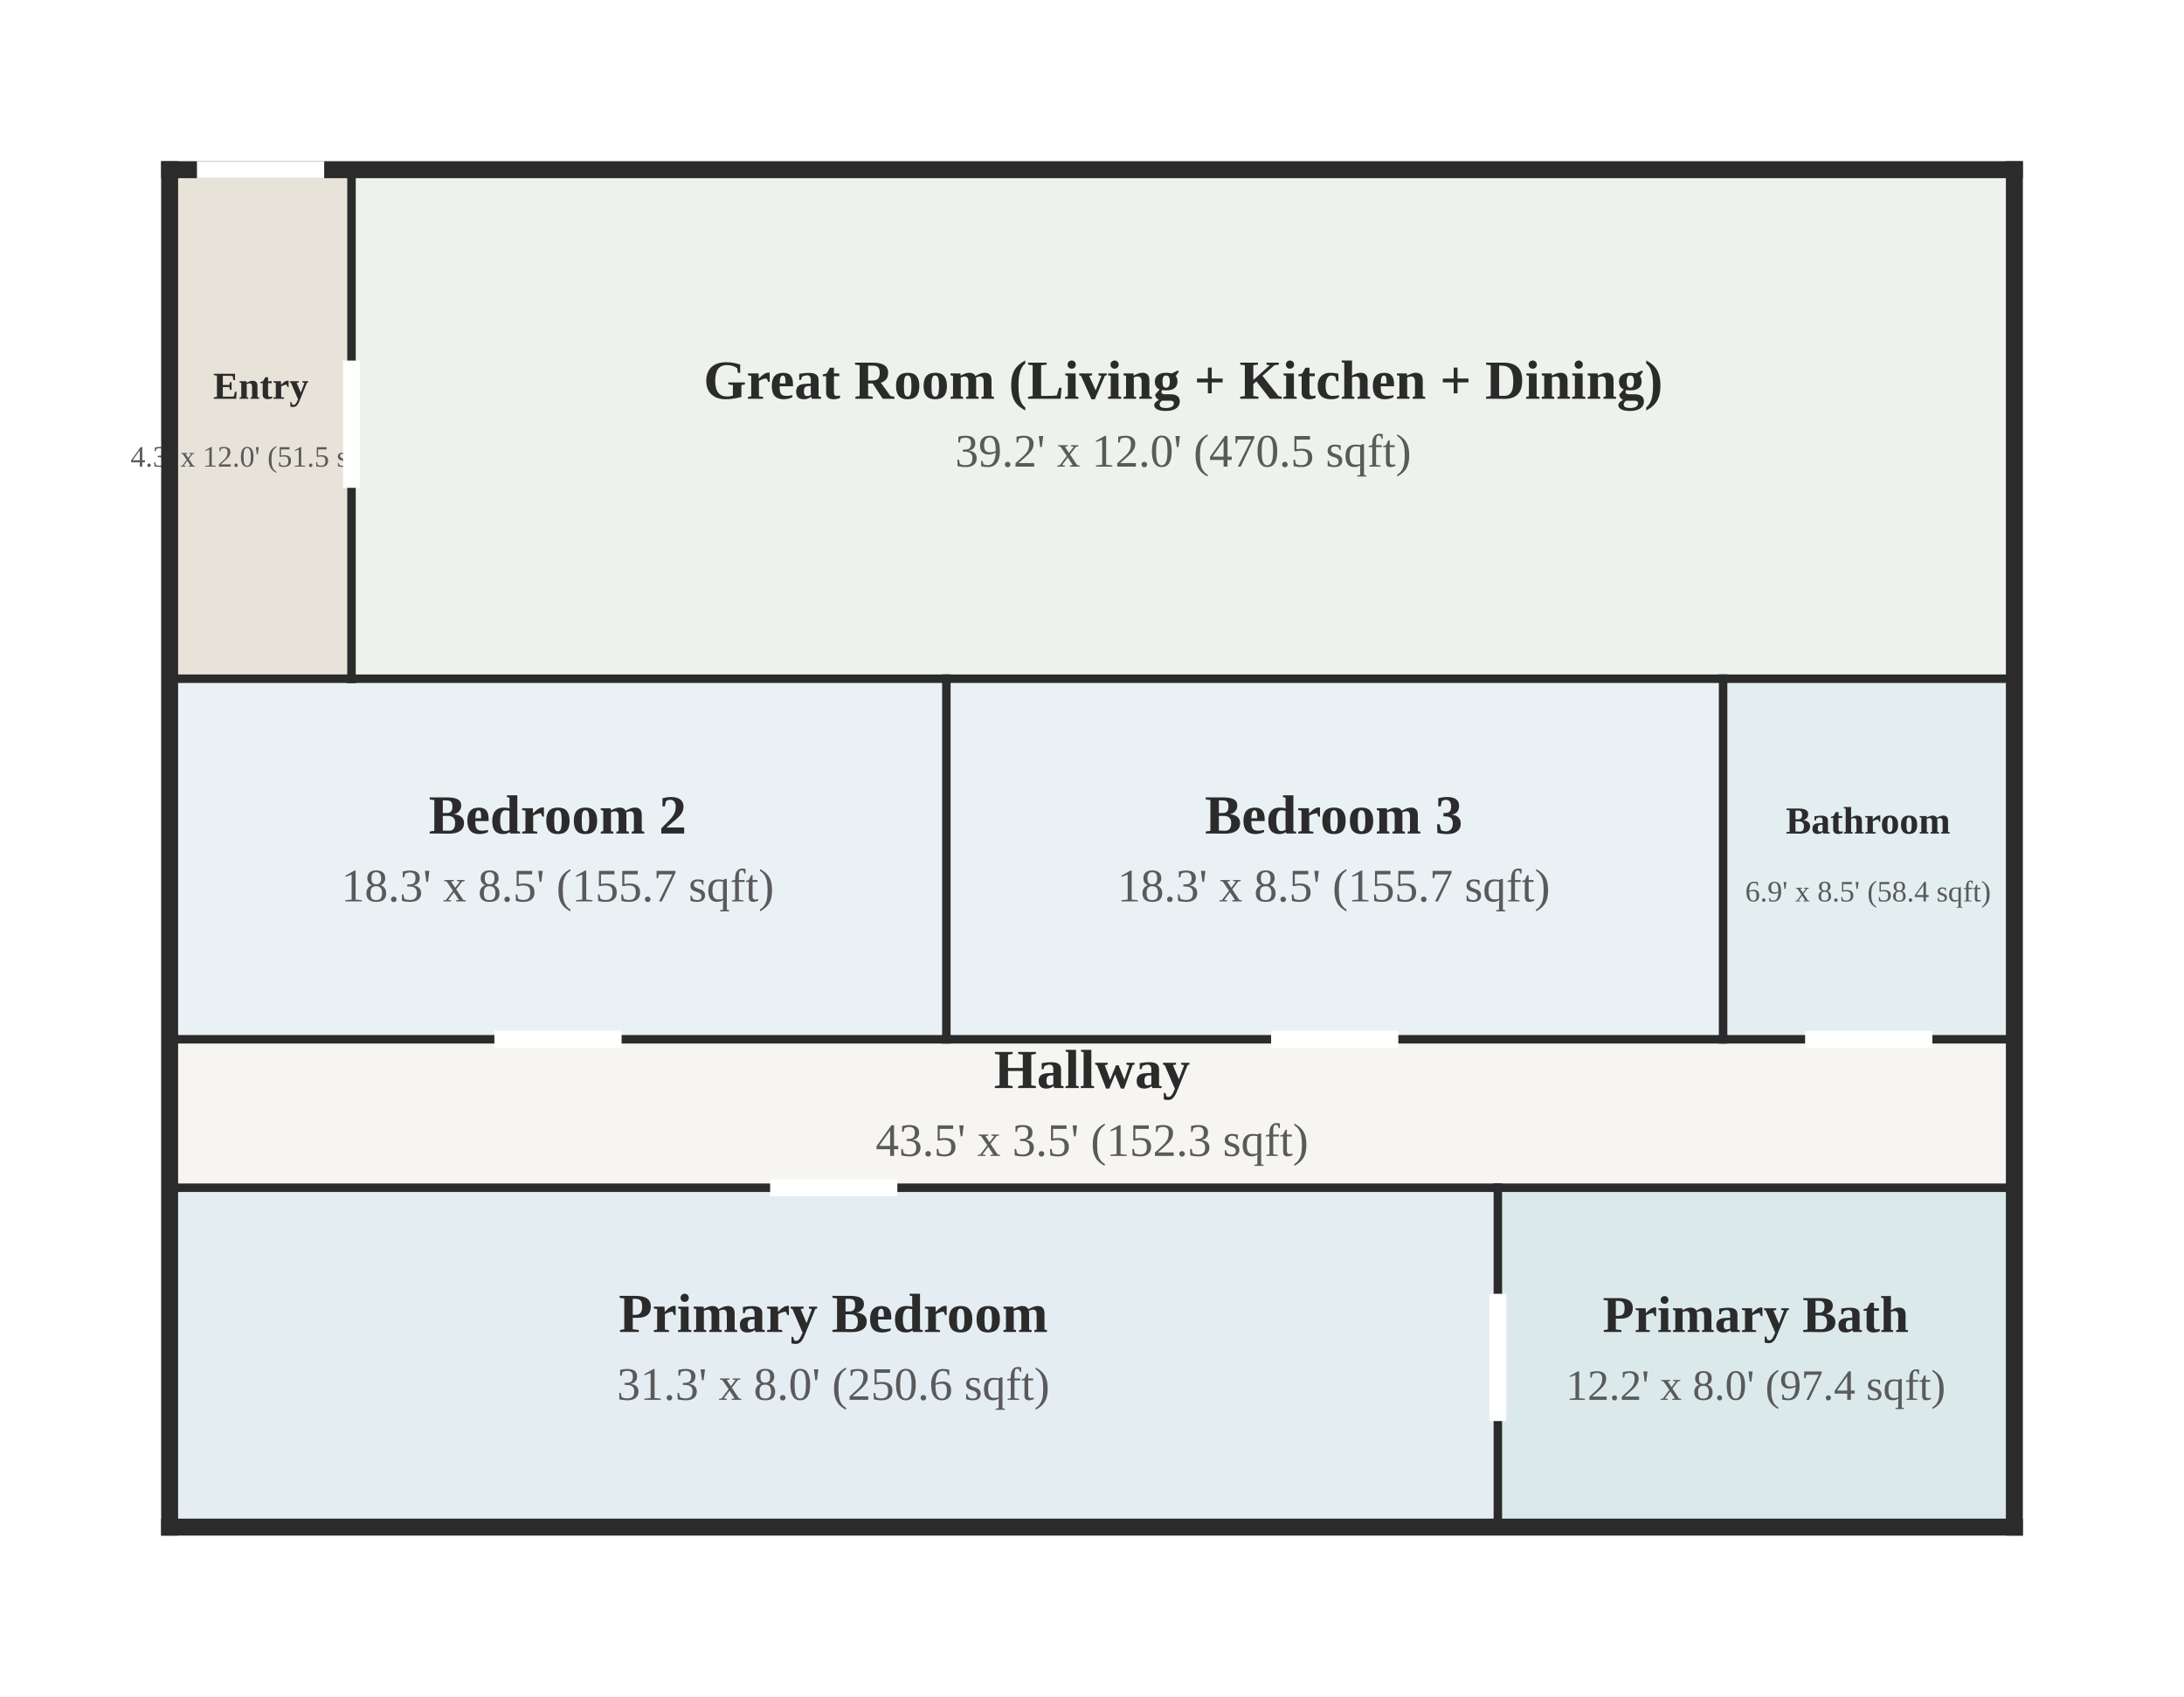
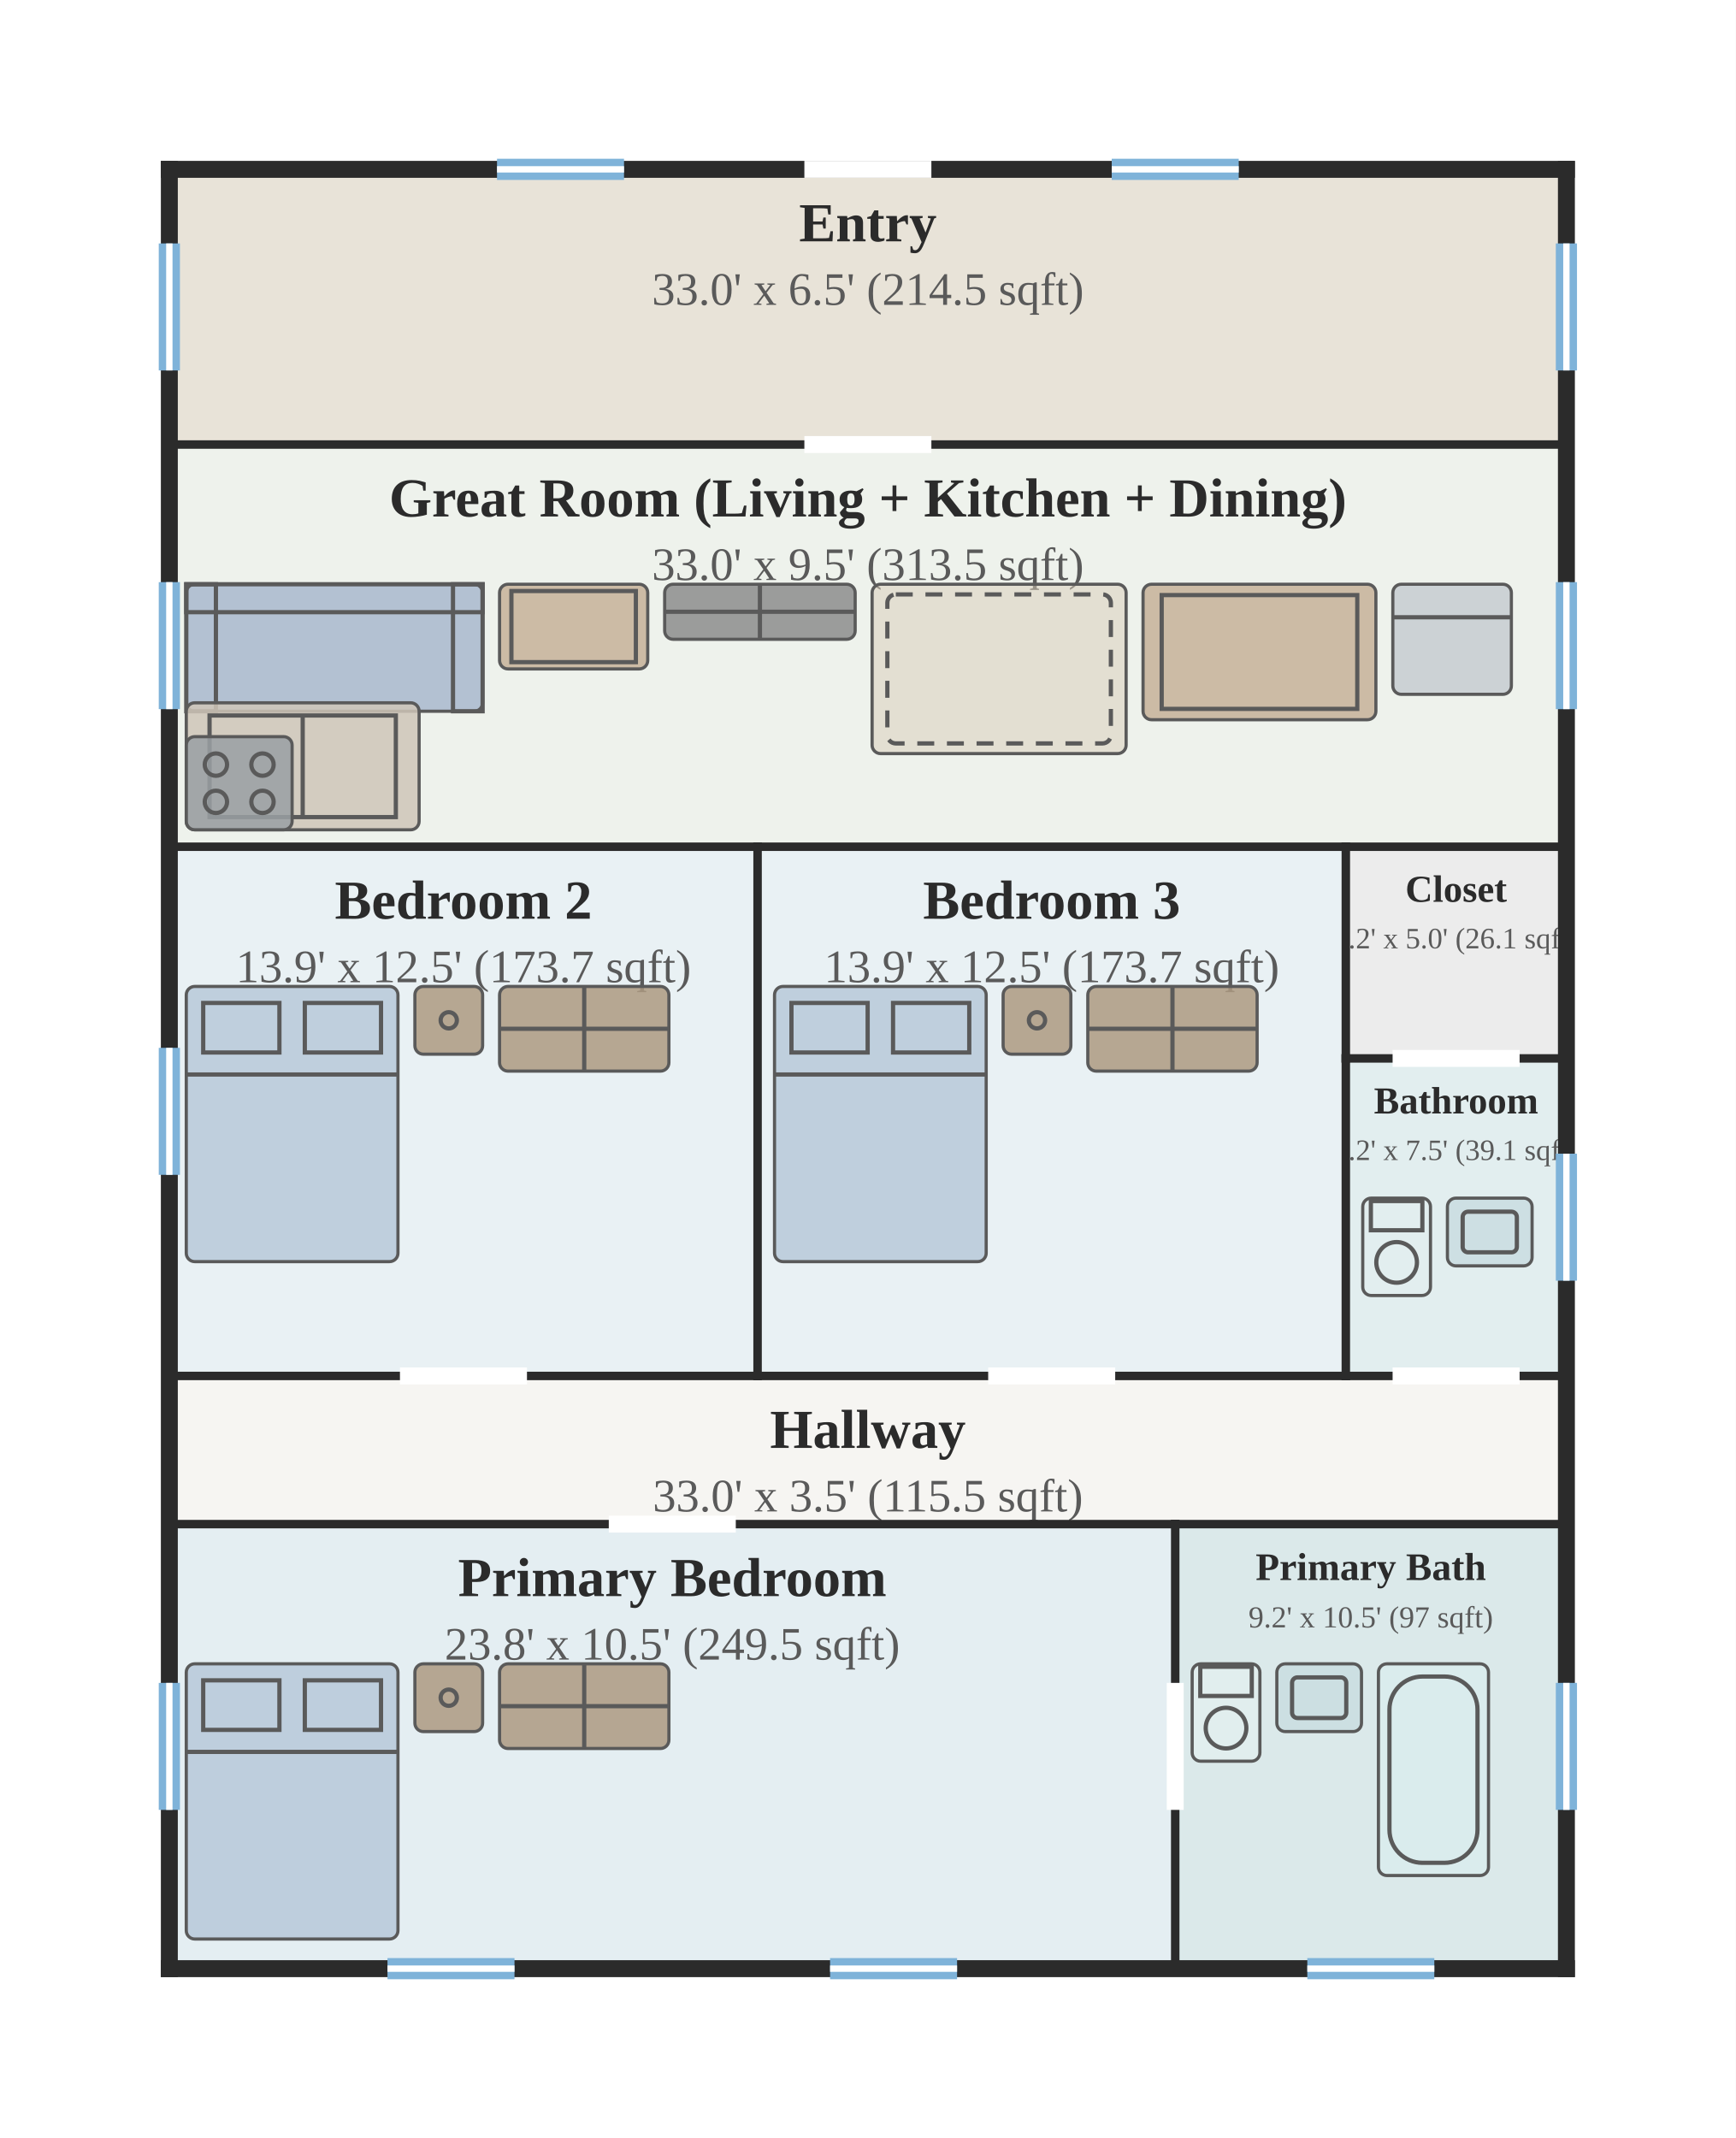
- <svg xmlns="http://www.w3.org/2000/svg" viewBox="0 0 515 400" width="515" height="400">
-   <rect width="515" height="400" fill="#ffffff" />
+ <svg xmlns="http://www.w3.org/2000/svg" viewBox="0 0 410 505" width="410" height="505">
+   <rect width="410" height="505" fill="#ffffff" />
  <g transform="translate(40, 40)">
-     <rect x="0" y="0" width="43" height="120" fill="#e8e3d8" stroke="#c9c9c9" stroke-width="1" />
-     <text x="21.5" y="54" text-anchor="middle" font-size="9" font-weight="600" fill="#2b2b2b">Entry</text>
-     <text x="21.5" y="70" text-anchor="middle" font-size="7" fill="#5a5a5a">4.3' x 12.0' (51.5 sqft)</text>
-     <rect x="43" y="0" width="392" height="120" fill="#eef2ec" stroke="#c9c9c9" stroke-width="1" />
-     <text x="239" y="54" text-anchor="middle" font-size="13" font-weight="600" fill="#2b2b2b">Great Room (Living + Kitchen + Dining)</text>
-     <text x="239" y="70" text-anchor="middle" font-size="11" fill="#5a5a5a">39.2' x 12.0' (470.5 sqft)</text>
-     <rect x="0" y="240" width="313" height="80" fill="#e4eef2" stroke="#c9c9c9" stroke-width="1" />
-     <text x="156.5" y="274" text-anchor="middle" font-size="13" font-weight="600" fill="#2b2b2b">Primary Bedroom</text>
-     <text x="156.5" y="290" text-anchor="middle" font-size="11" fill="#5a5a5a">31.3' x 8.0' (250.6 sqft)</text>
-     <rect x="0" y="120" width="183" height="85" fill="#e9f1f4" stroke="#c9c9c9" stroke-width="1" />
-     <text x="91.5" y="156.5" text-anchor="middle" font-size="13" font-weight="600" fill="#2b2b2b">Bedroom 2</text>
-     <text x="91.5" y="172.5" text-anchor="middle" font-size="11" fill="#5a5a5a">18.3' x 8.5' (155.7 sqft)</text>
-     <rect x="183" y="120" width="183" height="85" fill="#e9f1f4" stroke="#c9c9c9" stroke-width="1" />
-     <text x="274.5" y="156.5" text-anchor="middle" font-size="13" font-weight="600" fill="#2b2b2b">Bedroom 3</text>
-     <text x="274.5" y="172.5" text-anchor="middle" font-size="11" fill="#5a5a5a">18.3' x 8.5' (155.7 sqft)</text>
-     <rect x="313" y="240" width="122" height="80" fill="#dbe9ea" stroke="#c9c9c9" stroke-width="1" />
-     <text x="374" y="274" text-anchor="middle" font-size="12.2" font-weight="600" fill="#2b2b2b">Primary Bath</text>
-     <text x="374" y="290" text-anchor="middle" font-size="10.2" fill="#5a5a5a">12.2' x 8.0' (97.4 sqft)</text>
-     <rect x="366" y="120" width="69" height="85" fill="#e2eeef" stroke="#c9c9c9" stroke-width="1" />
-     <text x="400.5" y="156.5" text-anchor="middle" font-size="9" font-weight="600" fill="#2b2b2b">Bathroom</text>
-     <text x="400.5" y="172.5" text-anchor="middle" font-size="7" fill="#5a5a5a">6.9' x 8.5' (58.4 sqft)</text>
-     <rect x="0" y="205" width="435" height="35" fill="#f6f5f2" stroke="#c9c9c9" stroke-width="1" />
-     <text x="217.5" y="216.5" text-anchor="middle" font-size="13" font-weight="600" fill="#2b2b2b">Hallway</text>
-     <text x="217.5" y="232.5" text-anchor="middle" font-size="11" fill="#5a5a5a">43.5' x 3.5' (152.3 sqft)</text>
-     <line x1="0" y1="0" x2="435" y2="0" stroke="#2b2b2b" stroke-width="4" stroke-linecap="square" />
-     <line x1="0" y1="320" x2="435" y2="320" stroke="#2b2b2b" stroke-width="4" stroke-linecap="square" />
-     <line x1="0" y1="0" x2="0" y2="320" stroke="#2b2b2b" stroke-width="4" stroke-linecap="square" />
-     <line x1="435" y1="0" x2="435" y2="320" stroke="#2b2b2b" stroke-width="4" stroke-linecap="square" />
-     <line x1="42.887" y1="0" x2="42.887" y2="120" stroke="#2b2b2b" stroke-width="2" stroke-linecap="square" />
-     <line x1="0" y1="120" x2="42.887" y2="120" stroke="#2b2b2b" stroke-width="2" stroke-linecap="square" />
-     <line x1="42.887" y1="120" x2="183.158" y2="120" stroke="#2b2b2b" stroke-width="2" stroke-linecap="square" />
-     <line x1="183.158" y1="120" x2="366.316" y2="120" stroke="#2b2b2b" stroke-width="2" stroke-linecap="square" />
-     <line x1="366.316" y1="120" x2="435" y2="120" stroke="#2b2b2b" stroke-width="2" stroke-linecap="square" />
-     <line x1="313.2" y1="240" x2="313.2" y2="320" stroke="#2b2b2b" stroke-width="2" stroke-linecap="square" />
-     <line x1="0" y1="240" x2="313.2" y2="240" stroke="#2b2b2b" stroke-width="2" stroke-linecap="square" />
-     <line x1="183.158" y1="120" x2="183.158" y2="205" stroke="#2b2b2b" stroke-width="2" stroke-linecap="square" />
-     <line x1="0" y1="205" x2="183.158" y2="205" stroke="#2b2b2b" stroke-width="2" stroke-linecap="square" />
-     <line x1="366.316" y1="120" x2="366.316" y2="205" stroke="#2b2b2b" stroke-width="2" stroke-linecap="square" />
-     <line x1="183.158" y1="205" x2="366.316" y2="205" stroke="#2b2b2b" stroke-width="2" stroke-linecap="square" />
-     <line x1="313.2" y1="240" x2="435" y2="240" stroke="#2b2b2b" stroke-width="2" stroke-linecap="square" />
-     <line x1="366.316" y1="205" x2="435" y2="205" stroke="#2b2b2b" stroke-width="2" stroke-linecap="square" />
-     <line x1="42.887" y1="45" x2="42.887" y2="75" stroke="#ffffff" stroke-width="4" />
-     <line x1="76.579" y1="205" x2="106.579" y2="205" stroke="#ffffff" stroke-width="4" />
-     <line x1="259.737" y1="205" x2="289.737" y2="205" stroke="#ffffff" stroke-width="4" />
-     <line x1="385.658" y1="205" x2="415.658" y2="205" stroke="#ffffff" stroke-width="4" />
-     <line x1="141.6" y1="240" x2="171.6" y2="240" stroke="#ffffff" stroke-width="4" />
-     <line x1="313.2" y1="265" x2="313.2" y2="295" stroke="#ffffff" stroke-width="4" />
-     <line x1="6.444" y1="0" x2="36.444" y2="0" stroke="#ffffff" stroke-width="4" />
+     <rect x="0" y="0" width="330" height="65" fill="#e8e3d8" stroke="#c9c9c9" stroke-width="1" />
+     <clipPath id="clip_entry">
+       <rect x="0" y="0" width="330" height="65" />
+     </clipPath>
+     <g clip-path="url(#clip_entry)">
+       <text x="165" y="17" text-anchor="middle" font-size="13" font-weight="600" fill="#2b2b2b">Entry</text>
+       <text x="165" y="32" text-anchor="middle" font-size="11" fill="#5a5a5a">33.0' x 6.5' (214.5 sqft)</text>
+     </g>
+     <rect x="0" y="65" width="330" height="95" fill="#eef2ec" stroke="#c9c9c9" stroke-width="1" />
+     <clipPath id="clip_great_room">
+       <rect x="0" y="65" width="330" height="95" />
+     </clipPath>
+     <g clip-path="url(#clip_great_room)">
+       <text x="165" y="82" text-anchor="middle" font-size="13" font-weight="600" fill="#2b2b2b">Great Room (Living + Kitchen + Dining)</text>
+       <text x="165" y="97" text-anchor="middle" font-size="11" fill="#5a5a5a">33.0' x 9.5' (313.5 sqft)</text>
+     </g>
+     <rect x="0" y="320" width="237.6" height="105" fill="#e4eef2" stroke="#c9c9c9" stroke-width="1" />
+     <clipPath id="clip_bedroom_1">
+       <rect x="0" y="320" width="237.6" height="105" />
+     </clipPath>
+     <g clip-path="url(#clip_bedroom_1)">
+       <text x="118.8" y="337" text-anchor="middle" font-size="13" font-weight="600" fill="#2b2b2b">Primary Bedroom</text>
+       <text x="118.8" y="352" text-anchor="middle" font-size="11" fill="#5a5a5a">23.8' x 10.5' (249.5 sqft)</text>
+     </g>
+     <rect x="0" y="160" width="138.947" height="125" fill="#e9f1f4" stroke="#c9c9c9" stroke-width="1" />
+     <clipPath id="clip_bedroom_2">
+       <rect x="0" y="160" width="138.947" height="125" />
+     </clipPath>
+     <g clip-path="url(#clip_bedroom_2)">
+       <text x="69.474" y="177" text-anchor="middle" font-size="13" font-weight="600" fill="#2b2b2b">Bedroom 2</text>
+       <text x="69.474" y="192" text-anchor="middle" font-size="11" fill="#5a5a5a">13.9' x 12.5' (173.7 sqft)</text>
+     </g>
+     <rect x="138.947" y="160" width="138.947" height="125" fill="#e9f1f4" stroke="#c9c9c9" stroke-width="1" />
+     <clipPath id="clip_bedroom_3">
+       <rect x="138.947" y="160" width="138.947" height="125" />
+     </clipPath>
+     <g clip-path="url(#clip_bedroom_3)">
+       <text x="208.421" y="177" text-anchor="middle" font-size="13" font-weight="600" fill="#2b2b2b">Bedroom 3</text>
+       <text x="208.421" y="192" text-anchor="middle" font-size="11" fill="#5a5a5a">13.9' x 12.5' (173.7 sqft)</text>
+     </g>
+     <rect x="237.6" y="320" width="92.4" height="105" fill="#dbe9ea" stroke="#c9c9c9" stroke-width="1" />
+     <clipPath id="clip_bath_primary">
+       <rect x="237.6" y="320" width="92.4" height="105" />
+     </clipPath>
+     <g clip-path="url(#clip_bath_primary)">
+       <text x="283.8" y="333.2" text-anchor="middle" font-size="9.2" font-weight="600" fill="#2b2b2b">Primary Bath</text>
+       <text x="283.8" y="344.4" text-anchor="middle" font-size="7.2" fill="#5a5a5a">9.2' x 10.5' (97 sqft)</text>
+     </g>
+     <rect x="277.895" y="210" width="52.105" height="75" fill="#e2eeef" stroke="#c9c9c9" stroke-width="1" />
+     <clipPath id="clip_bath_shared_1">
+       <rect x="277.895" y="210" width="52.105" height="75" />
+     </clipPath>
+     <g clip-path="url(#clip_bath_shared_1)">
+       <text x="303.947" y="223" text-anchor="middle" font-size="9" font-weight="600" fill="#2b2b2b">Bathroom</text>
+       <text x="303.947" y="234" text-anchor="middle" font-size="7" fill="#5a5a5a">5.2' x 7.5' (39.1 sqft)</text>
+     </g>
+     <rect x="277.895" y="160" width="52.105" height="50" fill="#ececec" stroke="#c9c9c9" stroke-width="1" />
+     <clipPath id="clip_bath_shared_1_closet">
+       <rect x="277.895" y="160" width="52.105" height="50" />
+     </clipPath>
+     <g clip-path="url(#clip_bath_shared_1_closet)">
+       <text x="303.947" y="173" text-anchor="middle" font-size="9" font-weight="600" fill="#2b2b2b">Closet</text>
+       <text x="303.947" y="184" text-anchor="middle" font-size="7" fill="#5a5a5a">5.2' x 5.0' (26.1 sqft)</text>
+     </g>
+     <rect x="0" y="285" width="330" height="35" fill="#f6f5f2" stroke="#c9c9c9" stroke-width="1" />
+     <clipPath id="clip_hallway">
+       <rect x="0" y="285" width="330" height="35" />
+     </clipPath>
+     <g clip-path="url(#clip_hallway)">
+       <text x="165" y="302" text-anchor="middle" font-size="13" font-weight="600" fill="#2b2b2b">Hallway</text>
+       <text x="165" y="317" text-anchor="middle" font-size="11" fill="#5a5a5a">33.0' x 3.5' (115.5 sqft)</text>
+     </g>
+     <line x1="0" y1="0" x2="330" y2="0" stroke="#2b2b2b" stroke-width="4" stroke-linecap="square" />
+     <line x1="0" y1="425" x2="330" y2="425" stroke="#2b2b2b" stroke-width="4" stroke-linecap="square" />
+     <line x1="0" y1="0" x2="0" y2="425" stroke="#2b2b2b" stroke-width="4" stroke-linecap="square" />
+     <line x1="330" y1="0" x2="330" y2="425" stroke="#2b2b2b" stroke-width="4" stroke-linecap="square" />
+     <line x1="0" y1="65" x2="330" y2="65" stroke="#2b2b2b" stroke-width="2" stroke-linecap="square" />
+     <line x1="0" y1="160" x2="138.947" y2="160" stroke="#2b2b2b" stroke-width="2" stroke-linecap="square" />
+     <line x1="138.947" y1="160" x2="277.895" y2="160" stroke="#2b2b2b" stroke-width="2" stroke-linecap="square" />
+     <line x1="277.895" y1="160" x2="330" y2="160" stroke="#2b2b2b" stroke-width="2" stroke-linecap="square" />
+     <line x1="237.6" y1="320" x2="237.6" y2="425" stroke="#2b2b2b" stroke-width="2" stroke-linecap="square" />
+     <line x1="0" y1="320" x2="237.6" y2="320" stroke="#2b2b2b" stroke-width="2" stroke-linecap="square" />
+     <line x1="138.947" y1="160" x2="138.947" y2="285" stroke="#2b2b2b" stroke-width="2" stroke-linecap="square" />
+     <line x1="0" y1="285" x2="138.947" y2="285" stroke="#2b2b2b" stroke-width="2" stroke-linecap="square" />
+     <line x1="277.895" y1="210" x2="277.895" y2="285" stroke="#2b2b2b" stroke-width="2" stroke-linecap="square" />
+     <line x1="277.895" y1="160" x2="277.895" y2="210" stroke="#2b2b2b" stroke-width="2" stroke-linecap="square" />
+     <line x1="138.947" y1="285" x2="277.895" y2="285" stroke="#2b2b2b" stroke-width="2" stroke-linecap="square" />
+     <line x1="237.6" y1="320" x2="330" y2="320" stroke="#2b2b2b" stroke-width="2" stroke-linecap="square" />
+     <line x1="277.895" y1="210" x2="330" y2="210" stroke="#2b2b2b" stroke-width="2" stroke-linecap="square" />
+     <line x1="277.895" y1="285" x2="330" y2="285" stroke="#2b2b2b" stroke-width="2" stroke-linecap="square" />
+     <line x1="77.4" y1="0" x2="107.4" y2="0" stroke="#7fb3d9" stroke-width="5" />
+     <line x1="77.4" y1="0" x2="107.4" y2="0" stroke="#ffffff" stroke-width="1.5" />
+     <line x1="222.6" y1="0" x2="252.6" y2="0" stroke="#7fb3d9" stroke-width="5" />
+     <line x1="222.6" y1="0" x2="252.6" y2="0" stroke="#ffffff" stroke-width="1.5" />
+     <line x1="0" y1="17.5" x2="0" y2="47.5" stroke="#7fb3d9" stroke-width="5" />
+     <line x1="0" y1="17.5" x2="0" y2="47.5" stroke="#ffffff" stroke-width="1.5" />
+     <line x1="330" y1="17.5" x2="330" y2="47.5" stroke="#7fb3d9" stroke-width="5" />
+     <line x1="330" y1="17.5" x2="330" y2="47.5" stroke="#ffffff" stroke-width="1.5" />
+     <line x1="0" y1="97.5" x2="0" y2="127.5" stroke="#7fb3d9" stroke-width="5" />
+     <line x1="0" y1="97.5" x2="0" y2="127.5" stroke="#ffffff" stroke-width="1.5" />
+     <line x1="330" y1="97.5" x2="330" y2="127.5" stroke="#7fb3d9" stroke-width="5" />
+     <line x1="330" y1="97.5" x2="330" y2="127.5" stroke="#ffffff" stroke-width="1.5" />
+     <line x1="51.528" y1="425" x2="81.528" y2="425" stroke="#7fb3d9" stroke-width="5" />
+     <line x1="51.528" y1="425" x2="81.528" y2="425" stroke="#ffffff" stroke-width="1.5" />
+     <line x1="156.072" y1="425" x2="186.072" y2="425" stroke="#7fb3d9" stroke-width="5" />
+     <line x1="156.072" y1="425" x2="186.072" y2="425" stroke="#ffffff" stroke-width="1.5" />
+     <line x1="0" y1="357.5" x2="0" y2="387.5" stroke="#7fb3d9" stroke-width="5" />
+     <line x1="0" y1="357.5" x2="0" y2="387.5" stroke="#ffffff" stroke-width="1.5" />
+     <line x1="0" y1="207.5" x2="0" y2="237.5" stroke="#7fb3d9" stroke-width="5" />
+     <line x1="0" y1="207.5" x2="0" y2="237.5" stroke="#ffffff" stroke-width="1.5" />
+     <line x1="268.8" y1="425" x2="298.8" y2="425" stroke="#7fb3d9" stroke-width="5" />
+     <line x1="268.8" y1="425" x2="298.8" y2="425" stroke="#ffffff" stroke-width="1.5" />
+     <line x1="330" y1="357.5" x2="330" y2="387.5" stroke="#7fb3d9" stroke-width="5" />
+     <line x1="330" y1="357.5" x2="330" y2="387.5" stroke="#ffffff" stroke-width="1.5" />
+     <line x1="330" y1="232.5" x2="330" y2="262.5" stroke="#7fb3d9" stroke-width="5" />
+     <line x1="330" y1="232.5" x2="330" y2="262.5" stroke="#ffffff" stroke-width="1.5" />
+     <line x1="150" y1="65" x2="180" y2="65" stroke="#ffffff" stroke-width="4" />
+     <line x1="54.474" y1="285" x2="84.474" y2="285" stroke="#ffffff" stroke-width="4" />
+     <line x1="193.421" y1="285" x2="223.421" y2="285" stroke="#ffffff" stroke-width="4" />
+     <line x1="288.947" y1="285" x2="318.947" y2="285" stroke="#ffffff" stroke-width="4" />
+     <line x1="103.8" y1="320" x2="133.8" y2="320" stroke="#ffffff" stroke-width="4" />
+     <line x1="237.6" y1="357.5" x2="237.6" y2="387.5" stroke="#ffffff" stroke-width="4" />
+     <line x1="288.947" y1="210" x2="318.947" y2="210" stroke="#ffffff" stroke-width="4" />
+     <line x1="150" y1="0" x2="180" y2="0" stroke="#ffffff" stroke-width="4" />
+     <g transform="translate(4, 98) rotate(0, 35, 15)">
+       <rect x="0" y="0" width="70" height="30" fill="#a9b9ce" fill-opacity="0.85" stroke="#5a5a5a" stroke-width="0.75" rx="2" />
+       <rect x="0" y="0" width="70" height="6.6" fill="none" stroke="#5a5a5a" stroke-width="1" rx="0" />
+       <rect x="0" y="0" width="7" height="30" fill="none" stroke="#5a5a5a" stroke-width="1" rx="0" />
+       <rect x="63" y="0" width="7" height="30" fill="none" stroke="#5a5a5a" stroke-width="1" rx="0" />
+     </g>
+     <g transform="translate(78, 98) rotate(0, 17.5, 10)">
+       <rect x="0" y="0" width="35" height="20" fill="#c7b299" fill-opacity="0.85" stroke="#5a5a5a" stroke-width="0.75" rx="2" />
+       <rect x="2.8" y="1.6" width="29.4" height="16.8" fill="none" stroke="#5a5a5a" stroke-width="1" rx="0" />
+     </g>
+     <g transform="translate(117, 98) rotate(0, 22.5, 6.5)">
+       <rect x="0" y="0" width="45" height="13" fill="#8d8d8d" fill-opacity="0.85" stroke="#5a5a5a" stroke-width="0.75" rx="2" />
+       <line x1="22.5" y1="0" x2="22.5" y2="13" stroke="#5a5a5a" stroke-width="1" />
+       <line x1="0" y1="6.5" x2="45" y2="6.5" stroke="#5a5a5a" stroke-width="1" />
+     </g>
+     <g transform="translate(166, 98) rotate(0, 30, 20)">
+       <rect x="0" y="0" width="60" height="40" fill="#d8cdb8" fill-opacity="0.5" stroke="#5a5a5a" stroke-width="0.75" rx="2" />
+       <rect x="3.6" y="2.4" width="52.8" height="35.2" fill="none" stroke="#5a5a5a" stroke-width="1" rx="2" stroke-dasharray="4 3" />
+     </g>
+     <g transform="translate(230, 98) rotate(0, 27.5, 16)">
+       <rect x="0" y="0" width="55" height="32" fill="#c7b299" fill-opacity="0.85" stroke="#5a5a5a" stroke-width="0.75" rx="2" />
+       <rect x="4.4" y="2.56" width="46.2" height="26.88" fill="none" stroke="#5a5a5a" stroke-width="1" rx="0" />
+     </g>
+     <g transform="translate(4, 126) rotate(0, 27.5, 15)">
+       <rect x="0" y="0" width="55" height="30" fill="#cfc6b8" fill-opacity="0.85" stroke="#5a5a5a" stroke-width="0.75" rx="2" />
+       <line x1="27.5" y1="3" x2="27.5" y2="27" stroke="#5a5a5a" stroke-width="1" />
+       <rect x="5.5" y="3" width="44" height="24" fill="none" stroke="#5a5a5a" stroke-width="1" rx="0" />
+     </g>
+     <g transform="translate(289, 98) rotate(0, 14, 13)">
+       <rect x="0" y="0" width="28" height="26" fill="#c7cdd1" fill-opacity="0.85" stroke="#5a5a5a" stroke-width="0.75" rx="2" />
+       <line x1="0" y1="7.8" x2="28" y2="7.8" stroke="#5a5a5a" stroke-width="1" />
+     </g>
+     <g transform="translate(4, 134) rotate(0, 12.5, 11)">
+       <rect x="0" y="0" width="25" height="22" fill="#9aa0a4" fill-opacity="0.85" stroke="#5a5a5a" stroke-width="0.75" rx="2" />
+       <circle cx="7" cy="6.6" r="2.64" fill="none" stroke="#5a5a5a" stroke-width="1" />
+       <circle cx="18" cy="6.6" r="2.64" fill="none" stroke="#5a5a5a" stroke-width="1" />
+       <circle cx="7" cy="15.4" r="2.64" fill="none" stroke="#5a5a5a" stroke-width="1" />
+       <circle cx="18" cy="15.4" r="2.64" fill="none" stroke="#5a5a5a" stroke-width="1" />
+     </g>
+     <g transform="translate(4, 353) rotate(0, 25, 32.5)">
+       <rect x="0" y="0" width="50" height="65" fill="#b7c9d9" fill-opacity="0.85" stroke="#5a5a5a" stroke-width="0.75" rx="2" />
+       <rect x="4" y="3.9" width="18" height="11.7" fill="none" stroke="#5a5a5a" stroke-width="1" rx="0" />
+       <rect x="28" y="3.9" width="18" height="11.7" fill="none" stroke="#5a5a5a" stroke-width="1" rx="0" />
+       <line x1="0" y1="20.8" x2="50" y2="20.8" stroke="#5a5a5a" stroke-width="1" />
+     </g>
+     <g transform="translate(58, 353) rotate(0, 8, 8)">
+       <rect x="0" y="0" width="16" height="16" fill="#ad9a82" fill-opacity="0.85" stroke="#5a5a5a" stroke-width="0.75" rx="2" />
+       <circle cx="8" cy="8" r="1.92" fill="none" stroke="#5a5a5a" stroke-width="1" />
+     </g>
+     <g transform="translate(78, 353) rotate(0, 20, 10)">
+       <rect x="0" y="0" width="40" height="20" fill="#ad9a82" fill-opacity="0.85" stroke="#5a5a5a" stroke-width="0.75" rx="2" />
+       <line x1="20" y1="0" x2="20" y2="20" stroke="#5a5a5a" stroke-width="1" />
+       <line x1="0" y1="10" x2="40" y2="10" stroke="#5a5a5a" stroke-width="1" />
+     </g>
+     <g transform="translate(4, 193) rotate(0, 25, 32.5)">
+       <rect x="0" y="0" width="50" height="65" fill="#b7c9d9" fill-opacity="0.85" stroke="#5a5a5a" stroke-width="0.75" rx="2" />
+       <rect x="4" y="3.9" width="18" height="11.7" fill="none" stroke="#5a5a5a" stroke-width="1" rx="0" />
+       <rect x="28" y="3.9" width="18" height="11.7" fill="none" stroke="#5a5a5a" stroke-width="1" rx="0" />
+       <line x1="0" y1="20.8" x2="50" y2="20.8" stroke="#5a5a5a" stroke-width="1" />
+     </g>
+     <g transform="translate(58, 193) rotate(0, 8, 8)">
+       <rect x="0" y="0" width="16" height="16" fill="#ad9a82" fill-opacity="0.85" stroke="#5a5a5a" stroke-width="0.75" rx="2" />
+       <circle cx="8" cy="8" r="1.92" fill="none" stroke="#5a5a5a" stroke-width="1" />
+     </g>
+     <g transform="translate(78, 193) rotate(0, 20, 10)">
+       <rect x="0" y="0" width="40" height="20" fill="#ad9a82" fill-opacity="0.85" stroke="#5a5a5a" stroke-width="0.75" rx="2" />
+       <line x1="20" y1="0" x2="20" y2="20" stroke="#5a5a5a" stroke-width="1" />
+       <line x1="0" y1="10" x2="40" y2="10" stroke="#5a5a5a" stroke-width="1" />
+     </g>
+     <g transform="translate(142.9474, 193) rotate(0, 25, 32.5)">
+       <rect x="0" y="0" width="50" height="65" fill="#b7c9d9" fill-opacity="0.85" stroke="#5a5a5a" stroke-width="0.75" rx="2" />
+       <rect x="4" y="3.9" width="18" height="11.7" fill="none" stroke="#5a5a5a" stroke-width="1" rx="0" />
+       <rect x="28" y="3.9" width="18" height="11.7" fill="none" stroke="#5a5a5a" stroke-width="1" rx="0" />
+       <line x1="0" y1="20.8" x2="50" y2="20.8" stroke="#5a5a5a" stroke-width="1" />
+     </g>
+     <g transform="translate(196.9474, 193) rotate(0, 8, 8)">
+       <rect x="0" y="0" width="16" height="16" fill="#ad9a82" fill-opacity="0.85" stroke="#5a5a5a" stroke-width="0.75" rx="2" />
+       <circle cx="8" cy="8" r="1.92" fill="none" stroke="#5a5a5a" stroke-width="1" />
+     </g>
+     <g transform="translate(216.9474, 193) rotate(0, 20, 10)">
+       <rect x="0" y="0" width="40" height="20" fill="#ad9a82" fill-opacity="0.85" stroke="#5a5a5a" stroke-width="0.75" rx="2" />
+       <line x1="20" y1="0" x2="20" y2="20" stroke="#5a5a5a" stroke-width="1" />
+       <line x1="0" y1="10" x2="40" y2="10" stroke="#5a5a5a" stroke-width="1" />
+     </g>
+     <g transform="translate(241.6, 353) rotate(0, 8, 11.5)">
+       <rect x="0" y="0" width="16" height="23" fill="#e2eeef" fill-opacity="0.85" stroke="#5a5a5a" stroke-width="0.75" rx="2" />
+       <rect x="1.92" y="0.69" width="12.16" height="6.9" fill="none" stroke="#5a5a5a" stroke-width="1" rx="0" />
+       <circle cx="8" cy="15.18" r="4.8" fill="none" stroke="#5a5a5a" stroke-width="1" />
+     </g>
+     <g transform="translate(261.6, 353) rotate(0, 10, 8)">
+       <rect x="0" y="0" width="20" height="16" fill="#c9dde0" fill-opacity="0.85" stroke="#5a5a5a" stroke-width="0.75" rx="2" />
+       <rect x="3.6" y="3.2" width="12.8" height="9.6" fill="none" stroke="#5a5a5a" stroke-width="1" rx="1.28" />
+     </g>
+     <g transform="translate(285.6, 353) rotate(0, 13, 25)">
+       <rect x="0" y="0" width="26" height="50" fill="#d9eced" fill-opacity="0.85" stroke="#5a5a5a" stroke-width="0.75" rx="2" />
+       <rect x="2.6" y="3" width="20.8" height="44" fill="none" stroke="#5a5a5a" stroke-width="1" rx="7.8" />
+     </g>
+     <g transform="translate(281.8947, 243) rotate(0, 8, 11.5)">
+       <rect x="0" y="0" width="16" height="23" fill="#e2eeef" fill-opacity="0.85" stroke="#5a5a5a" stroke-width="0.75" rx="2" />
+       <rect x="1.92" y="0.69" width="12.16" height="6.9" fill="none" stroke="#5a5a5a" stroke-width="1" rx="0" />
+       <circle cx="8" cy="15.18" r="4.8" fill="none" stroke="#5a5a5a" stroke-width="1" />
+     </g>
+     <g transform="translate(301.8947, 243) rotate(0, 10, 8)">
+       <rect x="0" y="0" width="20" height="16" fill="#c9dde0" fill-opacity="0.85" stroke="#5a5a5a" stroke-width="0.75" rx="2" />
+       <rect x="3.6" y="3.2" width="12.8" height="9.6" fill="none" stroke="#5a5a5a" stroke-width="1" rx="1.28" />
+     </g>
  </g>
</svg>
